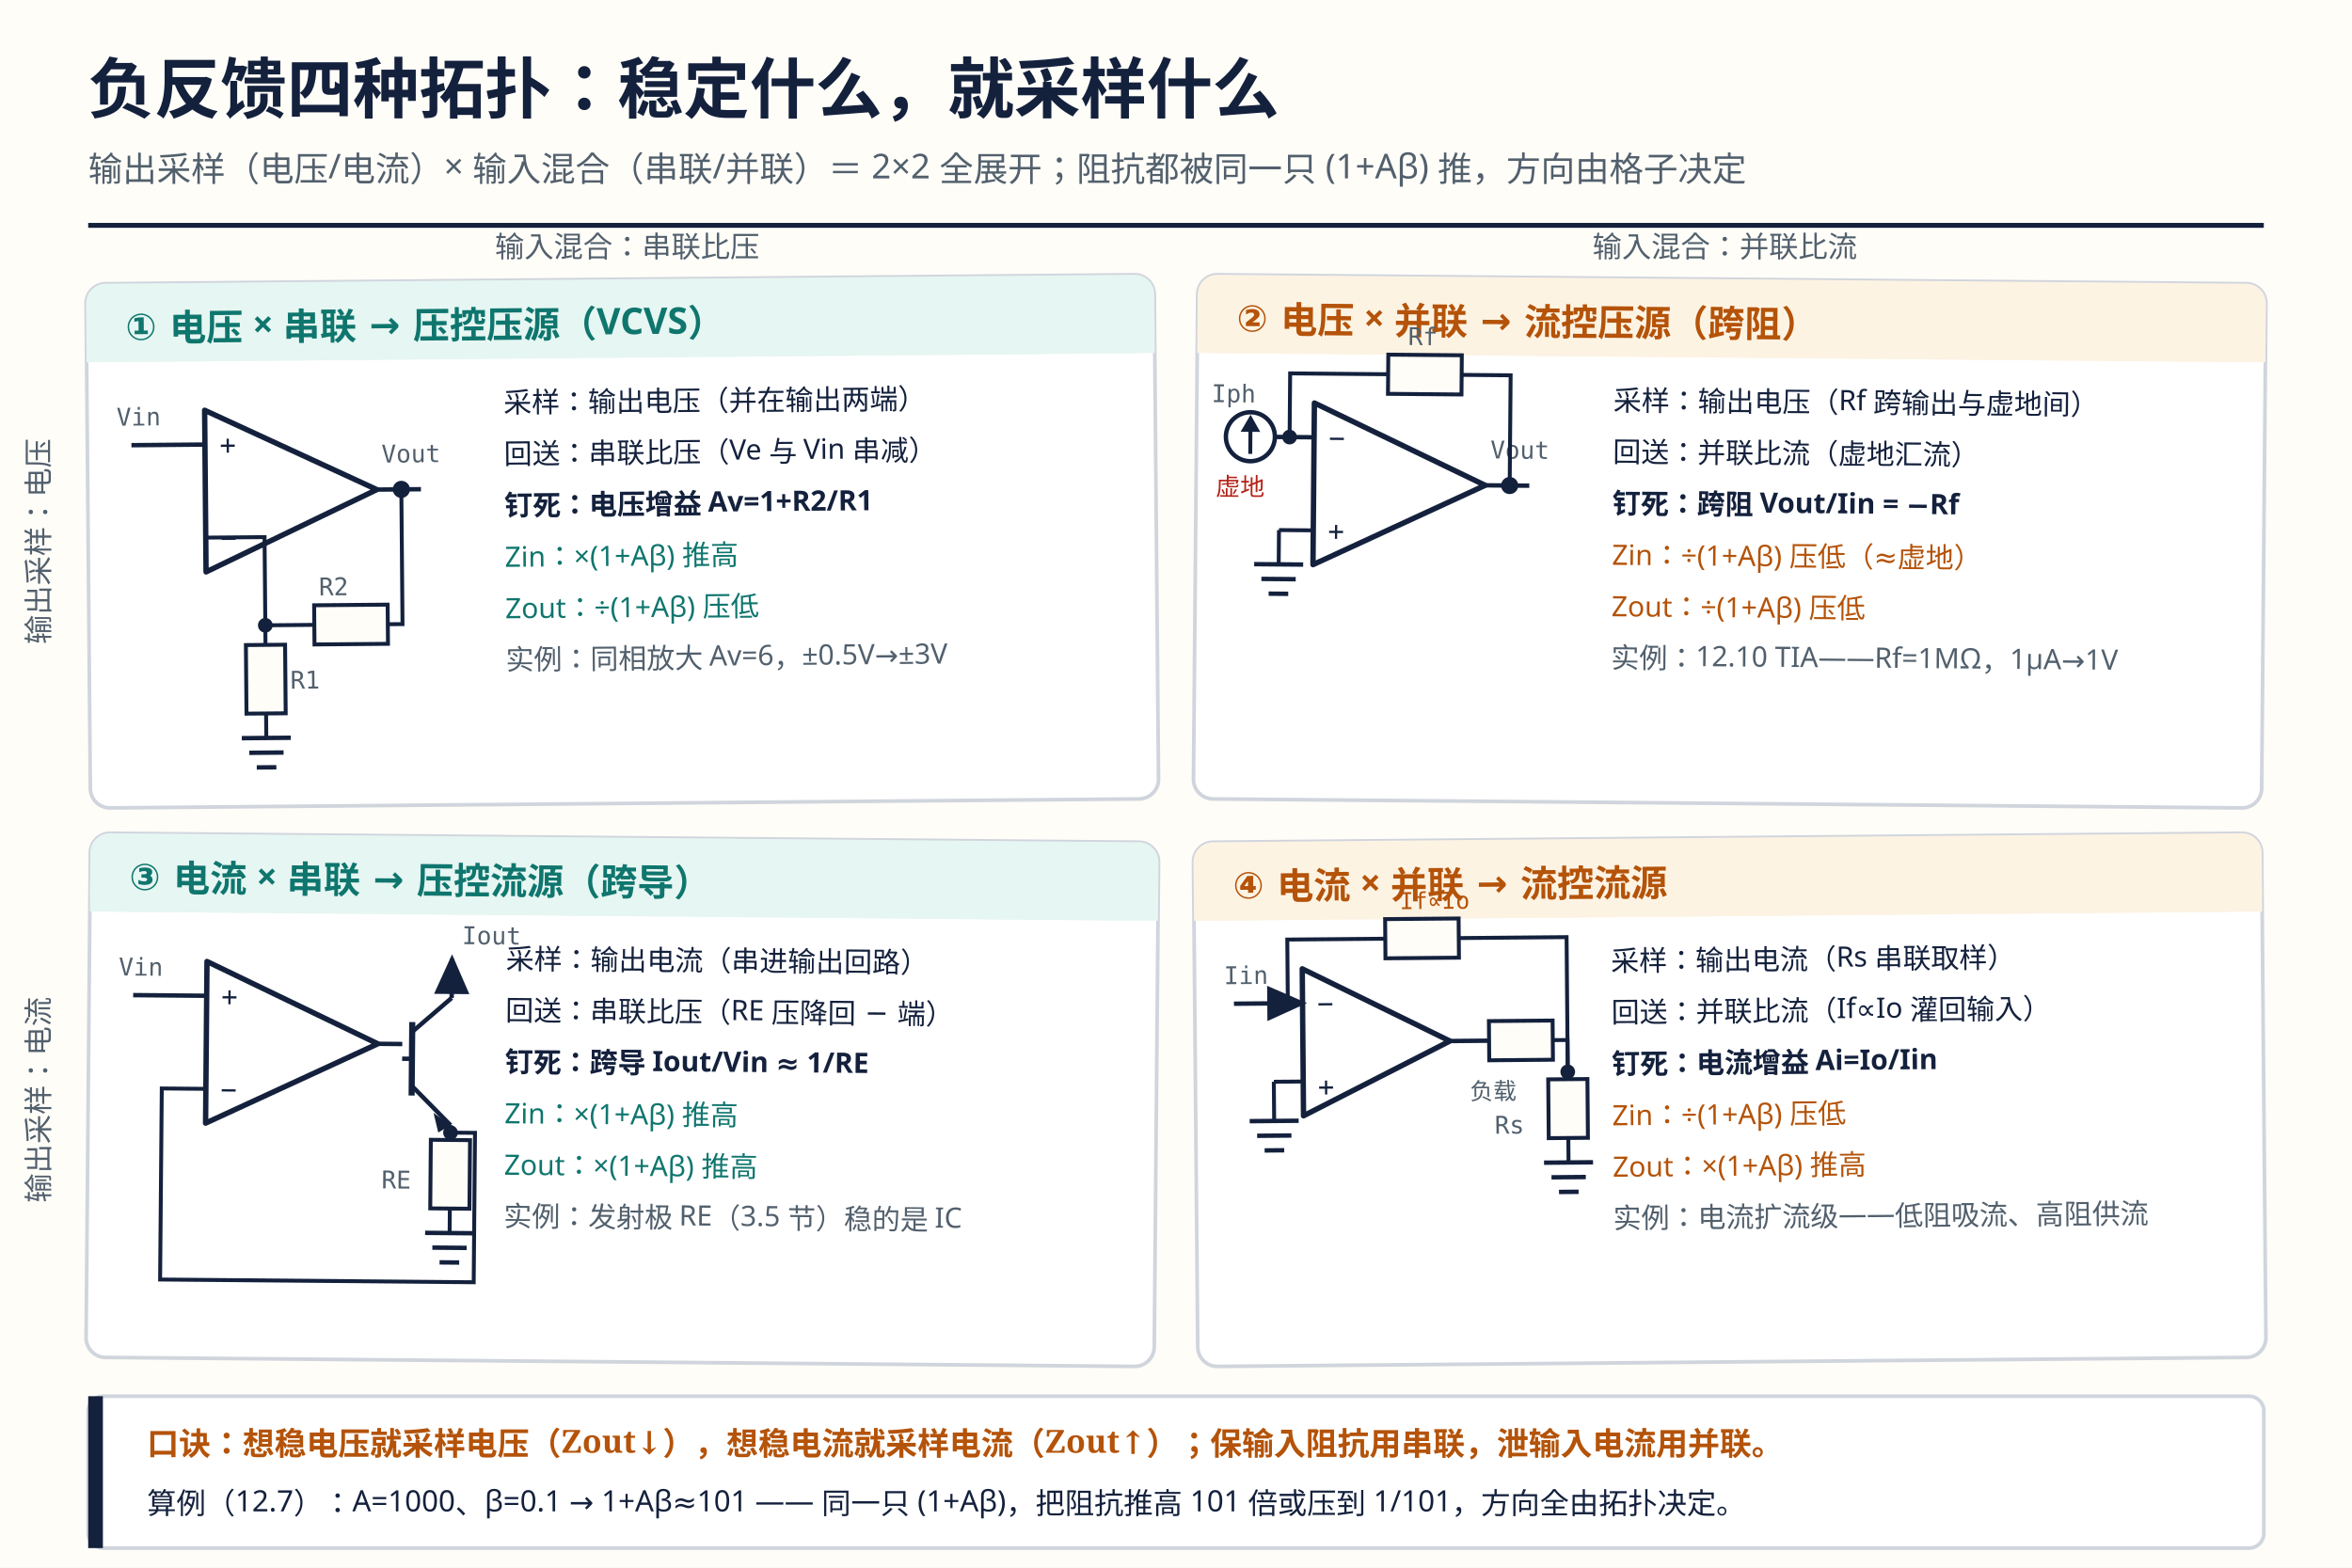
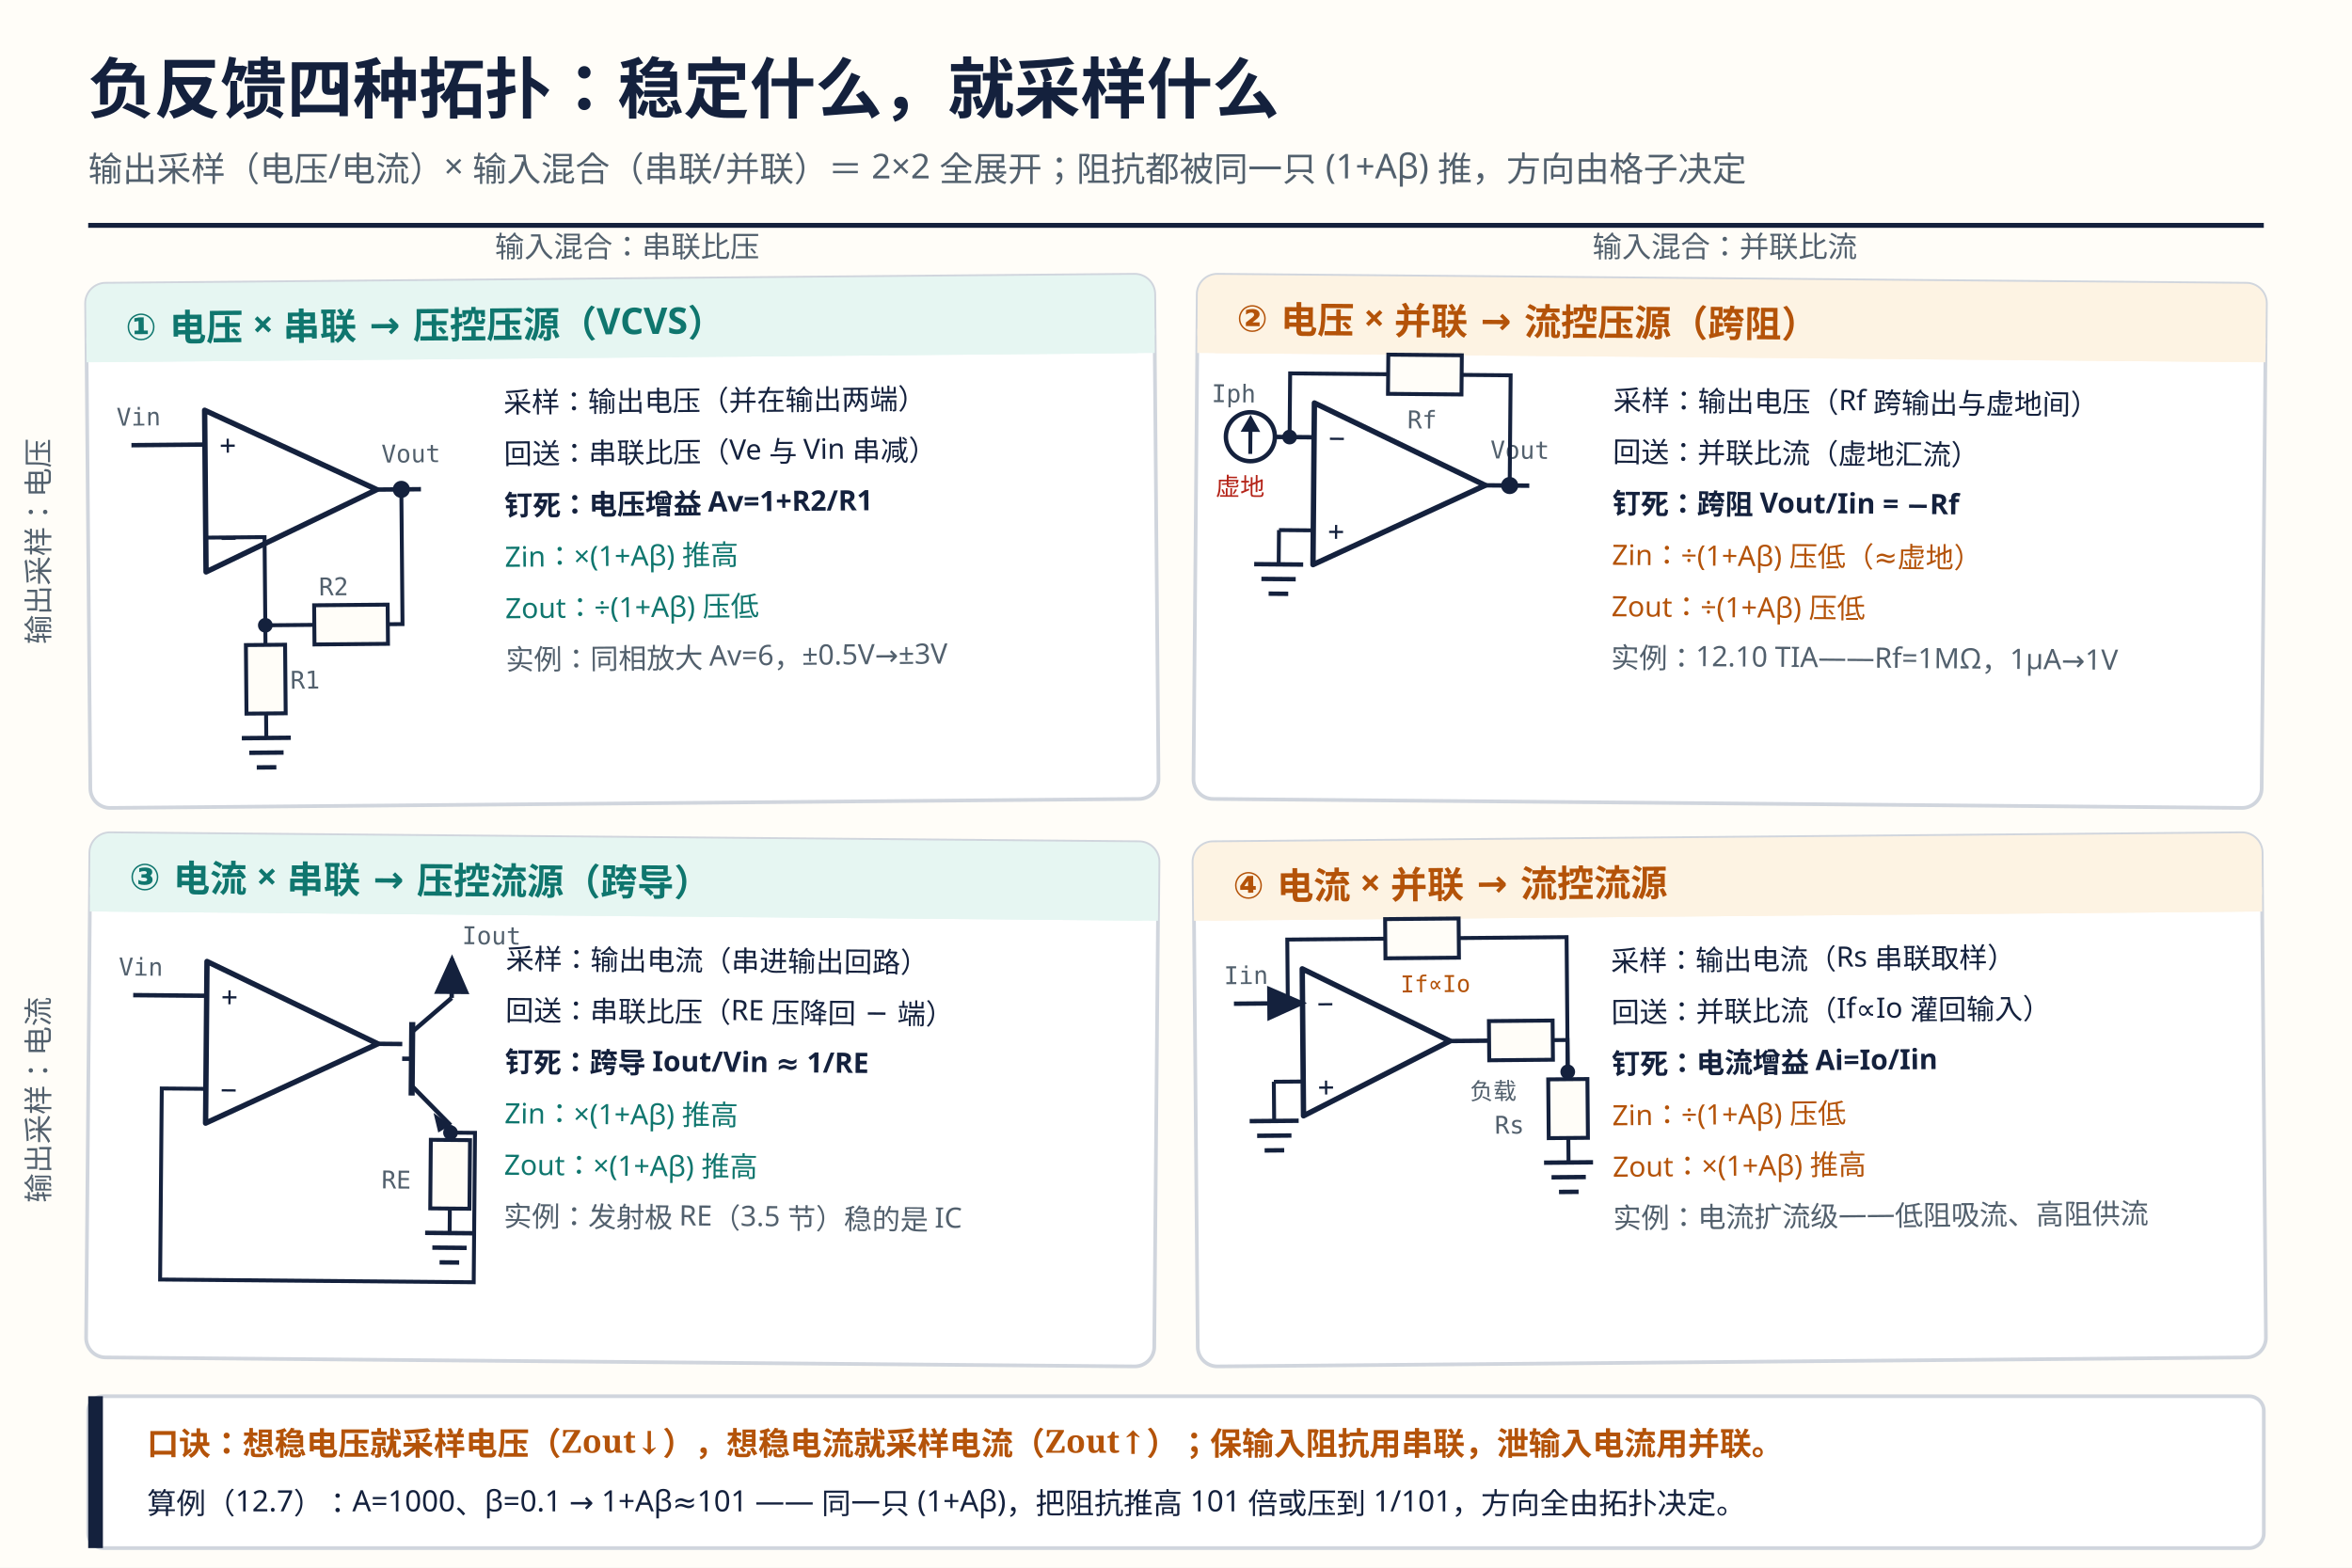
<svg xmlns="http://www.w3.org/2000/svg" viewBox="0 0 960 640" role="img" aria-labelledby="figTitle figDesc">
  <rect width="960" height="640" fill="#fffdf8" />
  <defs>
    <marker id="arrowInk" markerWidth="10" markerHeight="8" refX="8" refY="4" orient="auto">
      <path d="M0 0 L9 4 L0 8 z" fill="#14213d" />
    </marker>
  </defs>
  <text x="36" y="46" font-family="'Book Sans','Noto Sans SC',sans-serif" font-size="27" font-weight="700" fill="#14213d">负反馈四种拓扑：稳定什么，就采样什么</text>
  <text x="36" y="74" font-family="'Book Sans','Noto Sans SC',sans-serif" font-size="14" fill="#52606d">输出采样（电压/电流）× 输入混合（串联/并联）＝ 2×2 全展开；阻抗都被同一只 (1+Aβ) 推，方向由格子决定</text>
  <line x1="36" y1="92" x2="924" y2="92" stroke="#14213d" stroke-width="2" />
  <text x="256" y="105" text-anchor="middle" font-family="'KaiTi','STKaiti','Kaiti SC','Noto Serif SC',serif" font-size="12" fill="#52606d">输入混合：串联比压</text>
  <text x="704" y="105" text-anchor="middle" font-family="'KaiTi','STKaiti','Kaiti SC','Noto Serif SC',serif" font-size="12" fill="#52606d">输入混合：并联比流</text>
  <text x="20" y="221" text-anchor="middle" transform="rotate(-90 20 221)" font-family="'KaiTi','STKaiti','Kaiti SC','Noto Serif SC',serif" font-size="12" fill="#52606d">输出采样：电压</text>
  <text x="20" y="449" text-anchor="middle" transform="rotate(-90 20 449)" font-family="'KaiTi','STKaiti','Kaiti SC','Noto Serif SC',serif" font-size="12" fill="#52606d">输出采样：电流</text>
  <g transform="rotate(-0.5 254 221)">
    <rect x="36" y="114" width="436" height="214" rx="8" fill="#ffffff" stroke="#d0d5dd" stroke-width="1.5" />
    <rect x="36" y="114" width="436" height="32" rx="8" fill="#e6f6f2" />
    <rect x="36" y="136" width="436" height="10" fill="#e6f6f2" />
    <text x="52" y="137" font-family="'Book Sans','Noto Sans SC',sans-serif" font-size="15" font-weight="700" fill="#0f766e">① 电压 × 串联 → 压控压源（VCVS）</text>
    <polygon points="84,166 84,232 154,199" fill="#ffffff" stroke="#14213d" stroke-width="2.2" stroke-linejoin="round" />
    <text x="90" y="184" font-family="'Book Mono',monospace" font-size="11" fill="#14213d">+</text>
    <text x="90" y="222" font-family="'Book Mono',monospace" font-size="11" fill="#14213d">−</text>
    <line x1="54" y1="180" x2="84" y2="180" stroke="#14213d" stroke-width="1.8" />
    <text x="48" y="172" font-family="'Book Mono',monospace" font-size="10" fill="#52606d">Vin</text>
    <line x1="154" y1="199" x2="172" y2="199" stroke="#14213d" stroke-width="1.8" />
    <circle cx="164" cy="199" r="3.5" fill="#14213d" />
    <text x="156" y="188" font-family="'Book Mono',monospace" font-size="10" fill="#52606d">Vout</text>
    <path d="M164 199 V254 H158" fill="none" stroke="#14213d" stroke-width="1.6" />
    <rect x="128" y="246" width="30" height="16" fill="#fffdf8" stroke="#14213d" stroke-width="1.6" />
    <path d="M128 254 H108 V218 H84" fill="none" stroke="#14213d" stroke-width="1.6" />
    <circle cx="108" cy="254" r="3" fill="#14213d" />
    <rect x="100" y="262" width="16" height="28" fill="#fffdf8" stroke="#14213d" stroke-width="1.6" />
    <line x1="108" y1="254" x2="108" y2="262" stroke="#14213d" stroke-width="1.6" />
    <line x1="108" y1="290" x2="108" y2="300" stroke="#14213d" stroke-width="1.6" />
    <g stroke="#14213d" stroke-width="1.8">
      <line x1="98" y1="300" x2="118" y2="300" />
      <line x1="101" y1="306" x2="115" y2="306" />
      <line x1="104" y1="312" x2="112" y2="312" />
    </g>
    <text x="130" y="242" font-family="'Book Mono',monospace" font-size="10" fill="#52606d">R2</text>
    <text x="118" y="280" font-family="'Book Mono',monospace" font-size="10" fill="#52606d">R1</text>
    <text x="206" y="168" font-family="'Book Sans','Noto Sans SC',sans-serif" font-size="11.5" fill="#14213d">采样：输出电压（并在输出两端）</text>
    <text x="206" y="189" font-family="'Book Sans','Noto Sans SC',sans-serif" font-size="11.5" fill="#14213d">回送：串联比压（Ve 与 Vin 串减）</text>
    <text x="206" y="210" font-family="'Book Sans','Noto Sans SC',sans-serif" font-size="11.5" font-weight="700" fill="#14213d">钉死：电压增益 Av=1+R2/R1</text>
    <text x="206" y="231" font-family="'Book Sans','Noto Sans SC',sans-serif" font-size="11.5" fill="#0f766e">Zin：×(1+Aβ) 推高</text>
    <text x="206" y="252" font-family="'Book Sans','Noto Sans SC',sans-serif" font-size="11.5" fill="#0f766e">Zout：÷(1+Aβ) 压低</text>
    <text x="206" y="273" font-family="'Book Sans','Noto Sans SC',sans-serif" font-size="11.5" fill="#52606d">实例：同相放大 Av=6，±0.5V→±3V</text>
  </g>
  <g transform="rotate(0.5 706 221)">
    <rect x="488" y="114" width="436" height="214" rx="8" fill="#ffffff" stroke="#d0d5dd" stroke-width="1.5" />
    <rect x="488" y="114" width="436" height="32" rx="8" fill="#fdf3e3" />
    <rect x="488" y="136" width="436" height="10" fill="#fdf3e3" />
    <text x="504" y="137" font-family="'Book Sans','Noto Sans SC',sans-serif" font-size="15" font-weight="700" fill="#b45309">② 电压 × 并联 → 流控压源（跨阻）</text>
    <polygon points="536,166 536,232 606,199" fill="#ffffff" stroke="#14213d" stroke-width="2.2" stroke-linejoin="round" />
    <text x="542" y="184" font-family="'Book Mono',monospace" font-size="11" fill="#14213d">−</text>
    <text x="542" y="222" font-family="'Book Mono',monospace" font-size="11" fill="#14213d">+</text>
    <circle cx="510" cy="180" r="10" fill="none" stroke="#14213d" stroke-width="1.8" />
    <line x1="510" y1="187" x2="510" y2="173" stroke="#14213d" stroke-width="1.6" />
    <path d="M510 171 L506 178 L514 178 z" fill="#14213d" />
    <text x="494" y="166" font-family="'Book Mono',monospace" font-size="10" fill="#52606d">Iph</text>
    <line x1="520" y1="180" x2="536" y2="180" stroke="#14213d" stroke-width="1.8" />
    <circle cx="526" cy="180" r="3" fill="#14213d" />
    <text x="496" y="204" font-family="'KaiTi','STKaiti','Kaiti SC','Noto Serif SC',serif" font-size="10" fill="#b42318">虚地</text>
    <line x1="536" y1="218" x2="522" y2="218" stroke="#14213d" stroke-width="1.6" />
    <line x1="522" y1="218" x2="522" y2="232" stroke="#14213d" stroke-width="1.6" />
    <g stroke="#14213d" stroke-width="1.8">
      <line x1="512" y1="232" x2="532" y2="232" />
      <line x1="515" y1="238" x2="529" y2="238" />
      <line x1="518" y1="244" x2="526" y2="244" />
    </g>
    <line x1="606" y1="199" x2="624" y2="199" stroke="#14213d" stroke-width="1.8" />
    <circle cx="616" cy="199" r="3.5" fill="#14213d" />
    <text x="608" y="188" font-family="'Book Mono',monospace" font-size="10" fill="#52606d">Vout</text>
    <path d="M616 199 V154 H596" fill="none" stroke="#14213d" stroke-width="1.6" />
    <rect x="566" y="146" width="30" height="16" fill="#fffdf8" stroke="#14213d" stroke-width="1.6" />
    <path d="M566 154 H526 V180" fill="none" stroke="#14213d" stroke-width="1.6" />
-     <text x="574" y="142" font-family="'Book Mono',monospace" font-size="10" fill="#52606d">Rf</text>
+     <text x="574" y="176" font-family="'Book Mono',monospace" font-size="10" fill="#52606d">Rf</text>
    <text x="658" y="168" font-family="'Book Sans','Noto Sans SC',sans-serif" font-size="11.5" fill="#14213d">采样：输出电压（Rf 跨输出与虚地间）</text>
    <text x="658" y="189" font-family="'Book Sans','Noto Sans SC',sans-serif" font-size="11.5" fill="#14213d">回送：并联比流（虚地汇流）</text>
    <text x="658" y="210" font-family="'Book Sans','Noto Sans SC',sans-serif" font-size="11.5" font-weight="700" fill="#14213d">钉死：跨阻 Vout/Iin = −Rf</text>
    <text x="658" y="231" font-family="'Book Sans','Noto Sans SC',sans-serif" font-size="11.5" fill="#b45309">Zin：÷(1+Aβ) 压低（≈虚地）</text>
    <text x="658" y="252" font-family="'Book Sans','Noto Sans SC',sans-serif" font-size="11.5" fill="#b45309">Zout：÷(1+Aβ) 压低</text>
    <text x="658" y="273" font-family="'Book Sans','Noto Sans SC',sans-serif" font-size="11.5" fill="#52606d">实例：12.10 TIA——Rf=1MΩ，1µA→1V</text>
  </g>
  <g transform="rotate(0.5 254 449)">
    <rect x="36" y="342" width="436" height="214" rx="8" fill="#ffffff" stroke="#d0d5dd" stroke-width="1.5" />
    <rect x="36" y="342" width="436" height="32" rx="8" fill="#e6f6f2" />
    <rect x="36" y="364" width="436" height="10" fill="#e6f6f2" />
    <text x="52" y="365" font-family="'Book Sans','Noto Sans SC',sans-serif" font-size="15" font-weight="700" fill="#0f766e">③ 电流 × 串联 → 压控流源（跨导）</text>
    <polygon points="84,394 84,460 154,427" fill="#ffffff" stroke="#14213d" stroke-width="2.2" stroke-linejoin="round" />
    <text x="90" y="412" font-family="'Book Mono',monospace" font-size="11" fill="#14213d">+</text>
    <text x="90" y="450" font-family="'Book Mono',monospace" font-size="11" fill="#14213d">−</text>
    <line x1="54" y1="408" x2="84" y2="408" stroke="#14213d" stroke-width="1.8" />
    <text x="48" y="400" font-family="'Book Mono',monospace" font-size="10" fill="#52606d">Vin</text>
    <line x1="154" y1="427" x2="164" y2="427" stroke="#14213d" stroke-width="1.8" />
    <line x1="168" y1="418" x2="168" y2="448" stroke="#14213d" stroke-width="2.5" />
    <line x1="164" y1="433" x2="168" y2="433" stroke="#14213d" stroke-width="1.8" />
    <line x1="168" y1="422" x2="184" y2="408" stroke="#14213d" stroke-width="1.8" />
    <line x1="184" y1="408" x2="184" y2="392" stroke="#14213d" stroke-width="1.8" marker-end="url(#arrowInk)" />
    <text x="188" y="386" font-family="'Book Mono',monospace" font-size="10" fill="#52606d">Iout</text>
    <line x1="168" y1="444" x2="184" y2="460" stroke="#14213d" stroke-width="1.8" />
    <path d="M184 460 L177 455 L179 463 z" fill="#14213d" />
    <line x1="184" y1="460" x2="184" y2="466" stroke="#14213d" stroke-width="1.6" />
    <circle cx="184" cy="463" r="3" fill="#14213d" />
    <rect x="176" y="466" width="16" height="28" fill="#fffdf8" stroke="#14213d" stroke-width="1.6" />
    <line x1="184" y1="494" x2="184" y2="504" stroke="#14213d" stroke-width="1.6" />
    <g stroke="#14213d" stroke-width="1.8">
      <line x1="174" y1="504" x2="194" y2="504" />
      <line x1="177" y1="510" x2="191" y2="510" />
      <line x1="180" y1="516" x2="188" y2="516" />
    </g>
    <path d="M184 463 H194 V524 H66 V446 H84" fill="none" stroke="#14213d" stroke-width="1.6" />
    <text x="156" y="486" font-family="'Book Mono',monospace" font-size="10" fill="#52606d">RE</text>
    <text x="206" y="396" font-family="'Book Sans','Noto Sans SC',sans-serif" font-size="11.5" fill="#14213d">采样：输出电流（串进输出回路）</text>
    <text x="206" y="417" font-family="'Book Sans','Noto Sans SC',sans-serif" font-size="11.5" fill="#14213d">回送：串联比压（RE 压降回 − 端）</text>
    <text x="206" y="438" font-family="'Book Sans','Noto Sans SC',sans-serif" font-size="11.5" font-weight="700" fill="#14213d">钉死：跨导 Iout/Vin ≈ 1/RE</text>
    <text x="206" y="459" font-family="'Book Sans','Noto Sans SC',sans-serif" font-size="11.5" fill="#0f766e">Zin：×(1+Aβ) 推高</text>
    <text x="206" y="480" font-family="'Book Sans','Noto Sans SC',sans-serif" font-size="11.5" fill="#0f766e">Zout：×(1+Aβ) 推高</text>
    <text x="206" y="501" font-family="'Book Sans','Noto Sans SC',sans-serif" font-size="11.5" fill="#52606d">实例：发射极 RE（3.5 节）稳的是 IC</text>
  </g>
  <g transform="rotate(-0.5 706 449)">
    <rect x="488" y="342" width="436" height="214" rx="8" fill="#ffffff" stroke="#d0d5dd" stroke-width="1.5" />
    <rect x="488" y="342" width="436" height="32" rx="8" fill="#fdf3e3" />
    <rect x="488" y="364" width="436" height="10" fill="#fdf3e3" />
    <text x="504" y="365" font-family="'Book Sans','Noto Sans SC',sans-serif" font-size="15" font-weight="700" fill="#b45309">④ 电流 × 并联 → 流控流源</text>
    <polygon points="532,394 532,454 592,424" fill="#ffffff" stroke="#14213d" stroke-width="2.2" stroke-linejoin="round" />
    <text x="538" y="412" font-family="'Book Mono',monospace" font-size="11" fill="#14213d">−</text>
    <text x="538" y="446" font-family="'Book Mono',monospace" font-size="11" fill="#14213d">+</text>
    <line x1="504" y1="408" x2="532" y2="408" stroke="#14213d" stroke-width="1.8" marker-end="url(#arrowInk)" />
    <text x="500" y="400" font-family="'Book Mono',monospace" font-size="10" fill="#52606d">Iin</text>
    <circle cx="526" cy="408" r="3" fill="#14213d" />
    <line x1="532" y1="440" x2="520" y2="440" stroke="#14213d" stroke-width="1.6" />
    <line x1="520" y1="440" x2="520" y2="456" stroke="#14213d" stroke-width="1.6" />
    <g stroke="#14213d" stroke-width="1.8">
      <line x1="510" y1="456" x2="530" y2="456" />
      <line x1="513" y1="462" x2="527" y2="462" />
      <line x1="516" y1="468" x2="524" y2="468" />
    </g>
    <line x1="592" y1="424" x2="608" y2="424" stroke="#14213d" stroke-width="1.8" />
    <rect x="608" y="416" width="26" height="16" fill="#fffdf8" stroke="#14213d" stroke-width="1.6" />
    <path d="M634 424 H640 V440" fill="none" stroke="#14213d" stroke-width="1.6" />
    <rect x="632" y="440" width="16" height="24" fill="#fffdf8" stroke="#14213d" stroke-width="1.6" />
    <line x1="640" y1="464" x2="640" y2="474" stroke="#14213d" stroke-width="1.6" />
    <g stroke="#14213d" stroke-width="1.8">
      <line x1="630" y1="474" x2="650" y2="474" />
      <line x1="633" y1="480" x2="647" y2="480" />
      <line x1="636" y1="486" x2="644" y2="486" />
    </g>
    <circle cx="640" cy="437" r="3" fill="#14213d" />
    <path d="M640 437 V382 H596" fill="none" stroke="#14213d" stroke-width="1.6" />
    <rect x="566" y="374" width="30" height="16" fill="#fffdf8" stroke="#14213d" stroke-width="1.6" />
    <path d="M566 382 H526 V408" fill="none" stroke="#14213d" stroke-width="1.6" />
    <text x="600" y="448" font-family="'Book Sans','Noto Sans SC',sans-serif" font-size="9.5" fill="#52606d">负载</text>
    <text x="610" y="462" font-family="'Book Mono',monospace" font-size="10" fill="#52606d">Rs</text>
-     <text x="572" y="370" font-family="'Book Mono',monospace" font-size="9.5" fill="#b45309">If∝Io</text>
+     <text x="572" y="404" font-family="'Book Mono',monospace" font-size="9.5" fill="#b45309">If∝Io</text>
    <text x="658" y="396" font-family="'Book Sans','Noto Sans SC',sans-serif" font-size="11.5" fill="#14213d">采样：输出电流（Rs 串联取样）</text>
    <text x="658" y="417" font-family="'Book Sans','Noto Sans SC',sans-serif" font-size="11.5" fill="#14213d">回送：并联比流（If∝Io 灌回输入）</text>
    <text x="658" y="438" font-family="'Book Sans','Noto Sans SC',sans-serif" font-size="11.5" font-weight="700" fill="#14213d">钉死：电流增益 Ai=Io/Iin</text>
    <text x="658" y="459" font-family="'Book Sans','Noto Sans SC',sans-serif" font-size="11.5" fill="#b45309">Zin：÷(1+Aβ) 压低</text>
    <text x="658" y="480" font-family="'Book Sans','Noto Sans SC',sans-serif" font-size="11.5" fill="#b45309">Zout：×(1+Aβ) 推高</text>
    <text x="658" y="501" font-family="'Book Sans','Noto Sans SC',sans-serif" font-size="11.5" fill="#52606d">实例：电流扩流级——低阻吸流、高阻供流</text>
  </g>
  <rect x="36" y="570" width="888" height="62" rx="6" fill="#ffffff" stroke="#d0d5dd" stroke-width="1.5" />
  <rect x="36" y="570" width="6" height="62" fill="#14213d" />
  <text x="60" y="594" font-family="'KaiTi','STKaiti','Kaiti SC','Noto Serif SC',serif" font-size="13" font-weight="700" fill="#b45309">口诀：想稳电压就采样电压（Zout↓），想稳电流就采样电流（Zout↑）；保输入阻抗用串联，泄输入电流用并联。</text>
  <text x="60" y="618" font-family="'Book Sans','Noto Sans SC',sans-serif" font-size="12" fill="#14213d">算例（12.7）：A=1000、β=0.1 → 1+Aβ≈101 —— 同一只 (1+Aβ)，把阻抗推高 101 倍或压到 1/101，方向全由拓扑决定。</text>
</svg>
